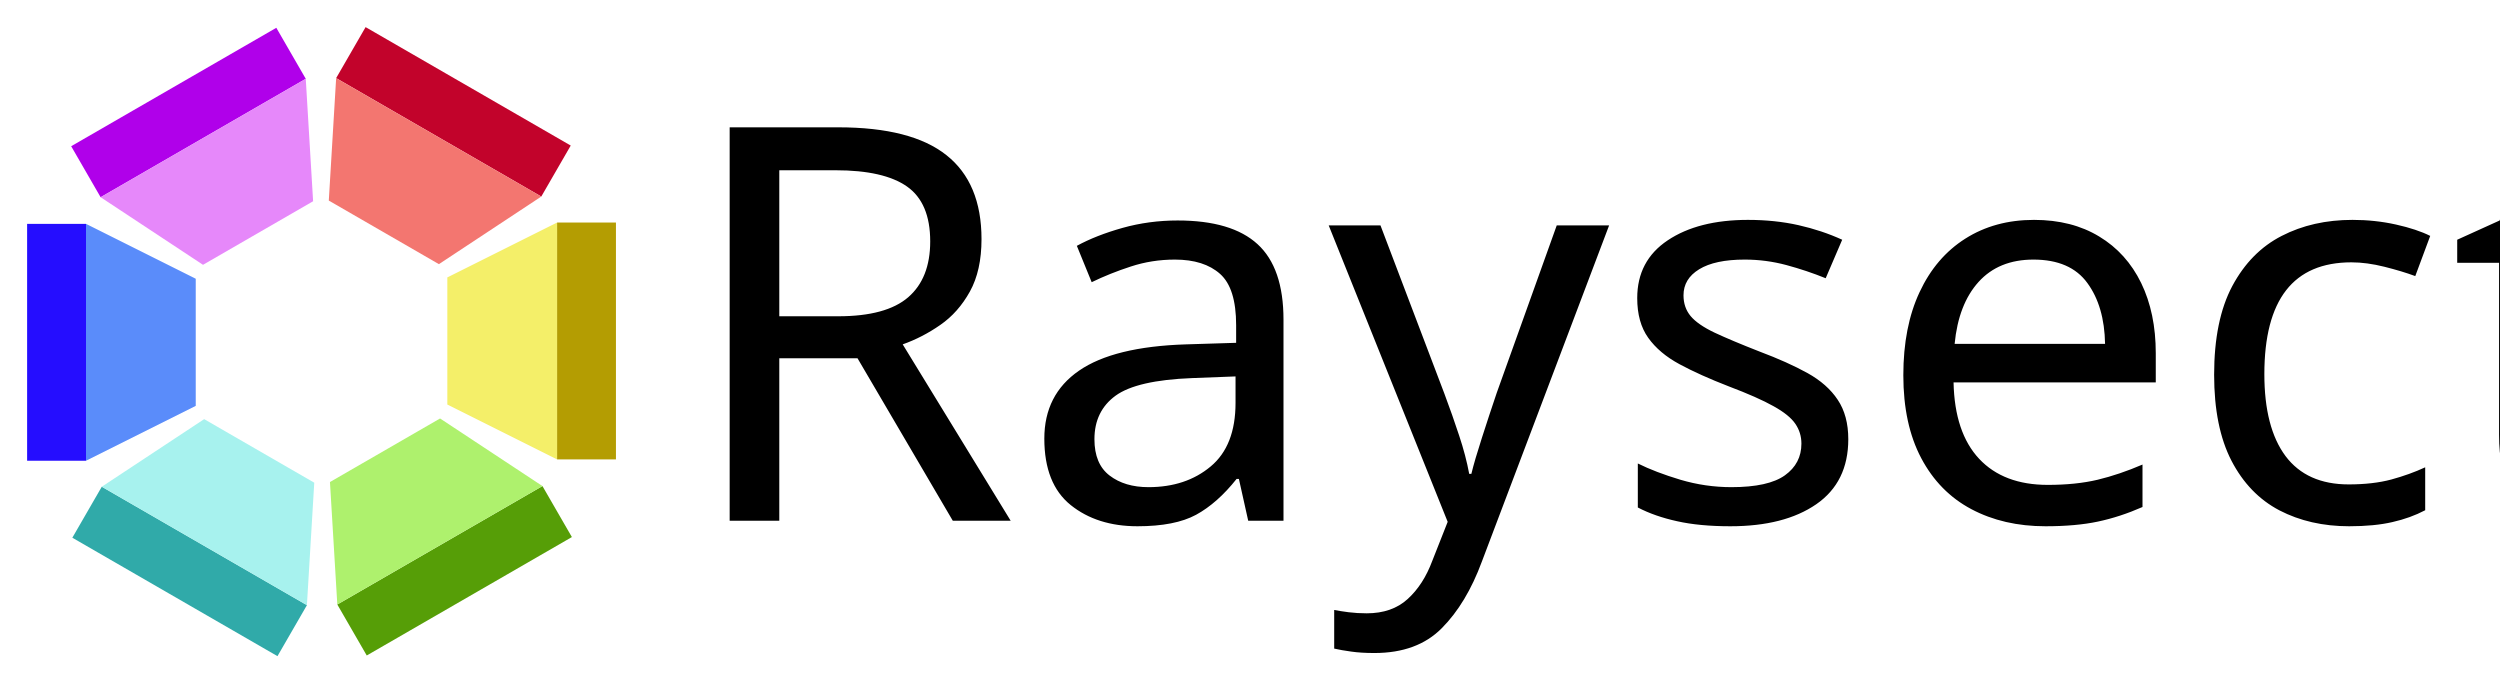
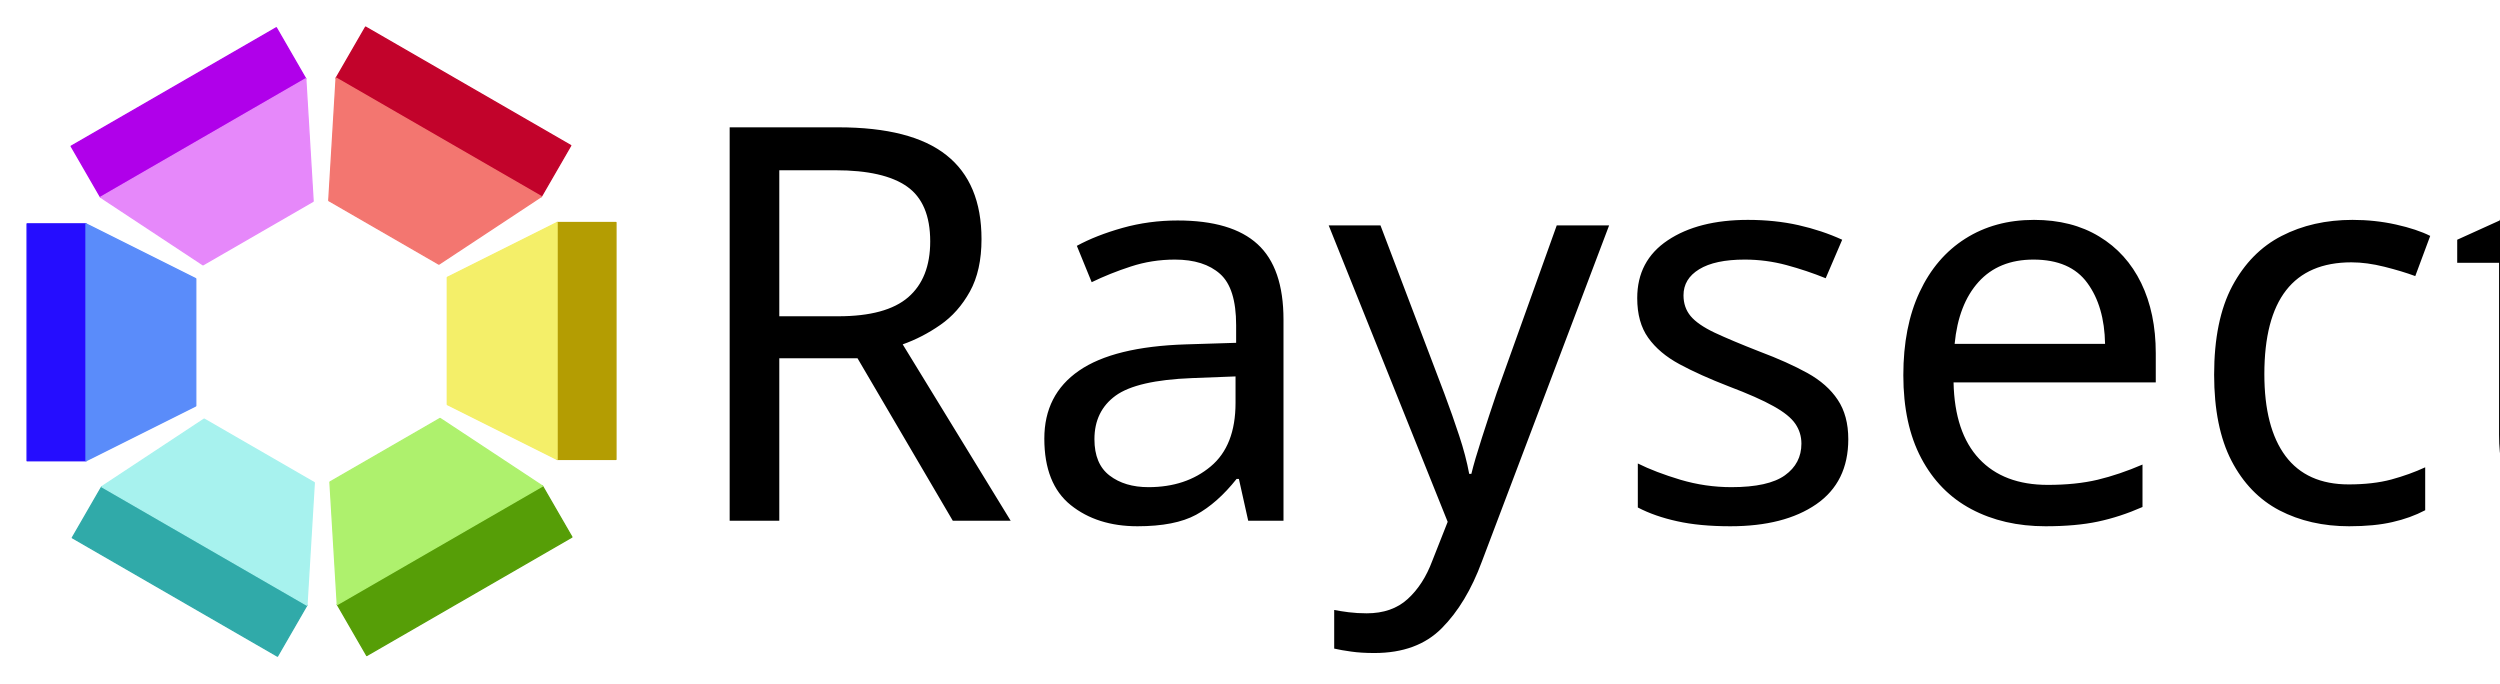
<svg xmlns="http://www.w3.org/2000/svg" width="326.652" height="89.278" id="svg2" version="1.1">
  <defs id="defs4" />
  <g id="layer1" transform="translate(-46.88411,-377.6481)">
    <g id="g3964" transform="matrix(0.1748557,0,0,0.1748557,44.30746,379.9085)">
-       <path id="rect2998" d="m 35,154.362 44,0 0,177 -44,0 z" style="color:#000000;fill:#250dff;fill-opacity:1;fill-rule:nonzero;stroke:none;stroke-width:1;marker:none;visibility:visible;display:inline;overflow:visible;enable-background:accumulate" />
-       <path id="path3000" d="m 79,154.362 82,41 0,95 -82,41 z" style="fill:#5a8cfa;fill-opacity:1;stroke:none" />
-       <path id="rect2998-0" d="m 221.21,7.837 22,38.105 -153.286,88.5 -22,-38.105 z" style="color:#000000;fill:#b000ea;fill-opacity:1;fill-rule:nonzero;stroke:none;stroke-width:1;marker:none;visibility:visible;display:inline;overflow:visible;enable-background:accumulate" />
-       <path id="path3000-0" d="m 243.21,45.942 5.493,91.514 -82.272,47.5 -76.507,-50.514 z" style="fill:#e688fa;fill-opacity:1;stroke:none" />
-       <path id="rect2998-0-3" d="m 441.21,95.837 -22,38.105 -153.286,-88.5 22,-38.105 z" style="color:#000000;fill:#c2032b;fill-opacity:1;fill-rule:nonzero;stroke:none;stroke-width:1;marker:none;visibility:visible;display:inline;overflow:visible;enable-background:accumulate" />
-       <path id="path3000-0-8" d="m 419.21,133.942 -76.507,50.514 -82.272,-47.5 5.493,-91.514 z" style="fill:#f37670;fill-opacity:1;stroke:none" />
-       <path id="rect2998-0-2" d="m 475,330.362 -44,0 0,-177 44,0 z" style="color:#000000;fill:#b49d02;fill-opacity:1;fill-rule:nonzero;stroke:none;stroke-width:1;marker:none;visibility:visible;display:inline;overflow:visible;enable-background:accumulate" />
-       <path id="path3000-0-0" d="m 431,330.362 -82,-41 0,-95 82,-41 z" style="fill:#f4ef69;fill-opacity:1;stroke:none" />
-       <path id="rect2998-0-3-6" d="m 288.79,476.888 -22,-38.105 153.286,-88.5 22,38.105 z" style="color:#000000;fill:#569e07;fill-opacity:1;fill-rule:nonzero;stroke:none;stroke-width:1;marker:none;visibility:visible;display:inline;overflow:visible;enable-background:accumulate" />
-       <path id="path3000-0-8-4" d="m 266.79,438.783 -5.493,-91.514 82.272,-47.5 76.507,50.514 z" style="fill:#aef16d;fill-opacity:1;stroke:none" />
-       <path id="rect2998-0-2-8" d="m 68.79,388.888 22,-38.105 153.286,88.5 -22,38.105 z" style="color:#000000;fill:#30aaa9;fill-opacity:1;fill-rule:nonzero;stroke:none;stroke-width:1;marker:none;visibility:visible;display:inline;overflow:visible;enable-background:accumulate" />
-       <path id="path3000-0-0-1" d="m 90.79,350.783 76.507,-50.514 82.272,47.5 -5.493,91.514 z" style="fill:#a7f2ee;fill-opacity:1;stroke:none" />
+       <path id="rect2998" d="m 35,154.362 44,0 0,177 -44,0 z" style="color:#000000;fill:#250dff;fill-opacity:1;fill-rule:nonzero;stroke:#250dff;stroke-width:1;marker:none;visibility:visible;display:inline;overflow:visible;enable-background:accumulate;stroke-opacity:1;stroke-linejoin:round;stroke-linecap:round" />
+       <path id="path3000" d="m 79,154.362 82,41 0,95 -82,41 z" style="fill:#5a8cfa;fill-opacity:1;stroke:#5a8cfa;stroke-opacity:1;stroke-linejoin:round;stroke-linecap:round" />
+       <path id="rect2998-0" d="m 221.21,7.837 22,38.105 -153.286,88.5 -22,-38.105 z" style="color:#000000;fill:#b000ea;fill-opacity:1;fill-rule:nonzero;stroke:#b000ea;stroke-width:1.001;marker:none;visibility:visible;display:inline;overflow:visible;enable-background:accumulate;stroke-opacity:1;stroke-miterlimit:4;stroke-dasharray:none;stroke-linejoin:round;stroke-linecap:round" />
+       <path id="path3000-0" d="m 243.21,45.942 5.493,91.514 -82.272,47.5 -76.507,-50.514 z" style="fill:#e688fa;fill-opacity:1;stroke:#e688fa;stroke-opacity:1;stroke-linejoin:round;stroke-linecap:round" />
+       <path id="rect2998-0-3" d="m 441.21,95.837 -22,38.105 -153.286,-88.5 22,-38.105 z" style="color:#000000;fill:#c2032b;fill-opacity:1;fill-rule:nonzero;stroke:#c2032b;stroke-width:1;marker:none;visibility:visible;display:inline;overflow:visible;enable-background:accumulate;stroke-opacity:1;stroke-linejoin:round;stroke-linecap:round" />
+       <path id="path3000-0-8" d="m 419.21,133.942 -76.507,50.514 -82.272,-47.5 5.493,-91.514 z" style="fill:#f37670;fill-opacity:1;stroke:#f37670;stroke-opacity:1;stroke-linejoin:round;stroke-linecap:round" />
+       <path id="rect2998-0-2" d="m 475,330.362 -44,0 0,-177 44,0 z" style="color:#000000;fill:#b49d02;fill-opacity:1;fill-rule:nonzero;stroke:#b49d02;stroke-width:1;marker:none;visibility:visible;display:inline;overflow:visible;enable-background:accumulate;stroke-opacity:1;stroke-linejoin:round;stroke-linecap:round" />
+       <path id="path3000-0-0" d="m 431,330.362 -82,-41 0,-95 82,-41 z" style="fill:#f4ef69;fill-opacity:1;stroke:#f4ef69;stroke-opacity:1;stroke-linejoin:round;stroke-linecap:round" />
+       <path id="rect2998-0-3-6" d="m 288.79,476.888 -22,-38.105 153.286,-88.5 22,38.105 z" style="color:#000000;fill:#569e07;fill-opacity:1;fill-rule:nonzero;stroke:#569e07;stroke-width:1;marker:none;visibility:visible;display:inline;overflow:visible;enable-background:accumulate;stroke-opacity:1;stroke-linejoin:round;stroke-linecap:round" />
+       <path id="path3000-0-8-4" d="m 266.79,438.783 -5.493,-91.514 82.272,-47.5 76.507,50.514 z" style="fill:#aef16d;fill-opacity:1;stroke:#aef16d;stroke-opacity:1;stroke-linejoin:round;stroke-linecap:round" />
+       <path id="rect2998-0-2-8" d="m 68.79,388.888 22,-38.105 153.286,88.5 -22,38.105 z" style="color:#000000;fill:#30aaa9;fill-opacity:1;fill-rule:nonzero;stroke:#30aaa9;stroke-width:1;marker:none;visibility:visible;display:inline;overflow:visible;enable-background:accumulate;stroke-opacity:1;stroke-linejoin:round;stroke-linecap:round" />
+       <path id="path3000-0-0-1" d="m 90.79,350.783 76.507,-50.514 82.272,47.5 -5.493,91.514 z" style="fill:#a7f2ee;fill-opacity:1;stroke:#a7f2ee;stroke-opacity:1;stroke-linejoin:round;stroke-linecap:round" />
    </g>
    <g id="g3982" transform="translate(-7.116995,1.92519)">
      <text id="text3978" y="443.766" x="142.357" style="font-size:11px;font-style:normal;font-variant:normal;font-weight:normal;font-stretch:normal;line-height:125%;letter-spacing:0px;word-spacing:0px;fill:#000000;fill-opacity:1;stroke:none;font-family:Courier New;-inkscape-font-specification:Courier New" xml:space="preserve">
        <tspan style="font-size:72px;font-style:normal;font-variant:normal;font-weight:normal;font-stretch:normal;font-family:Cabin;-inkscape-font-specification:Cabin" y="443.766" x="142.357" id="tspan3980">Raysect</tspan>
      </text>
    </g>
  </g>
</svg>
